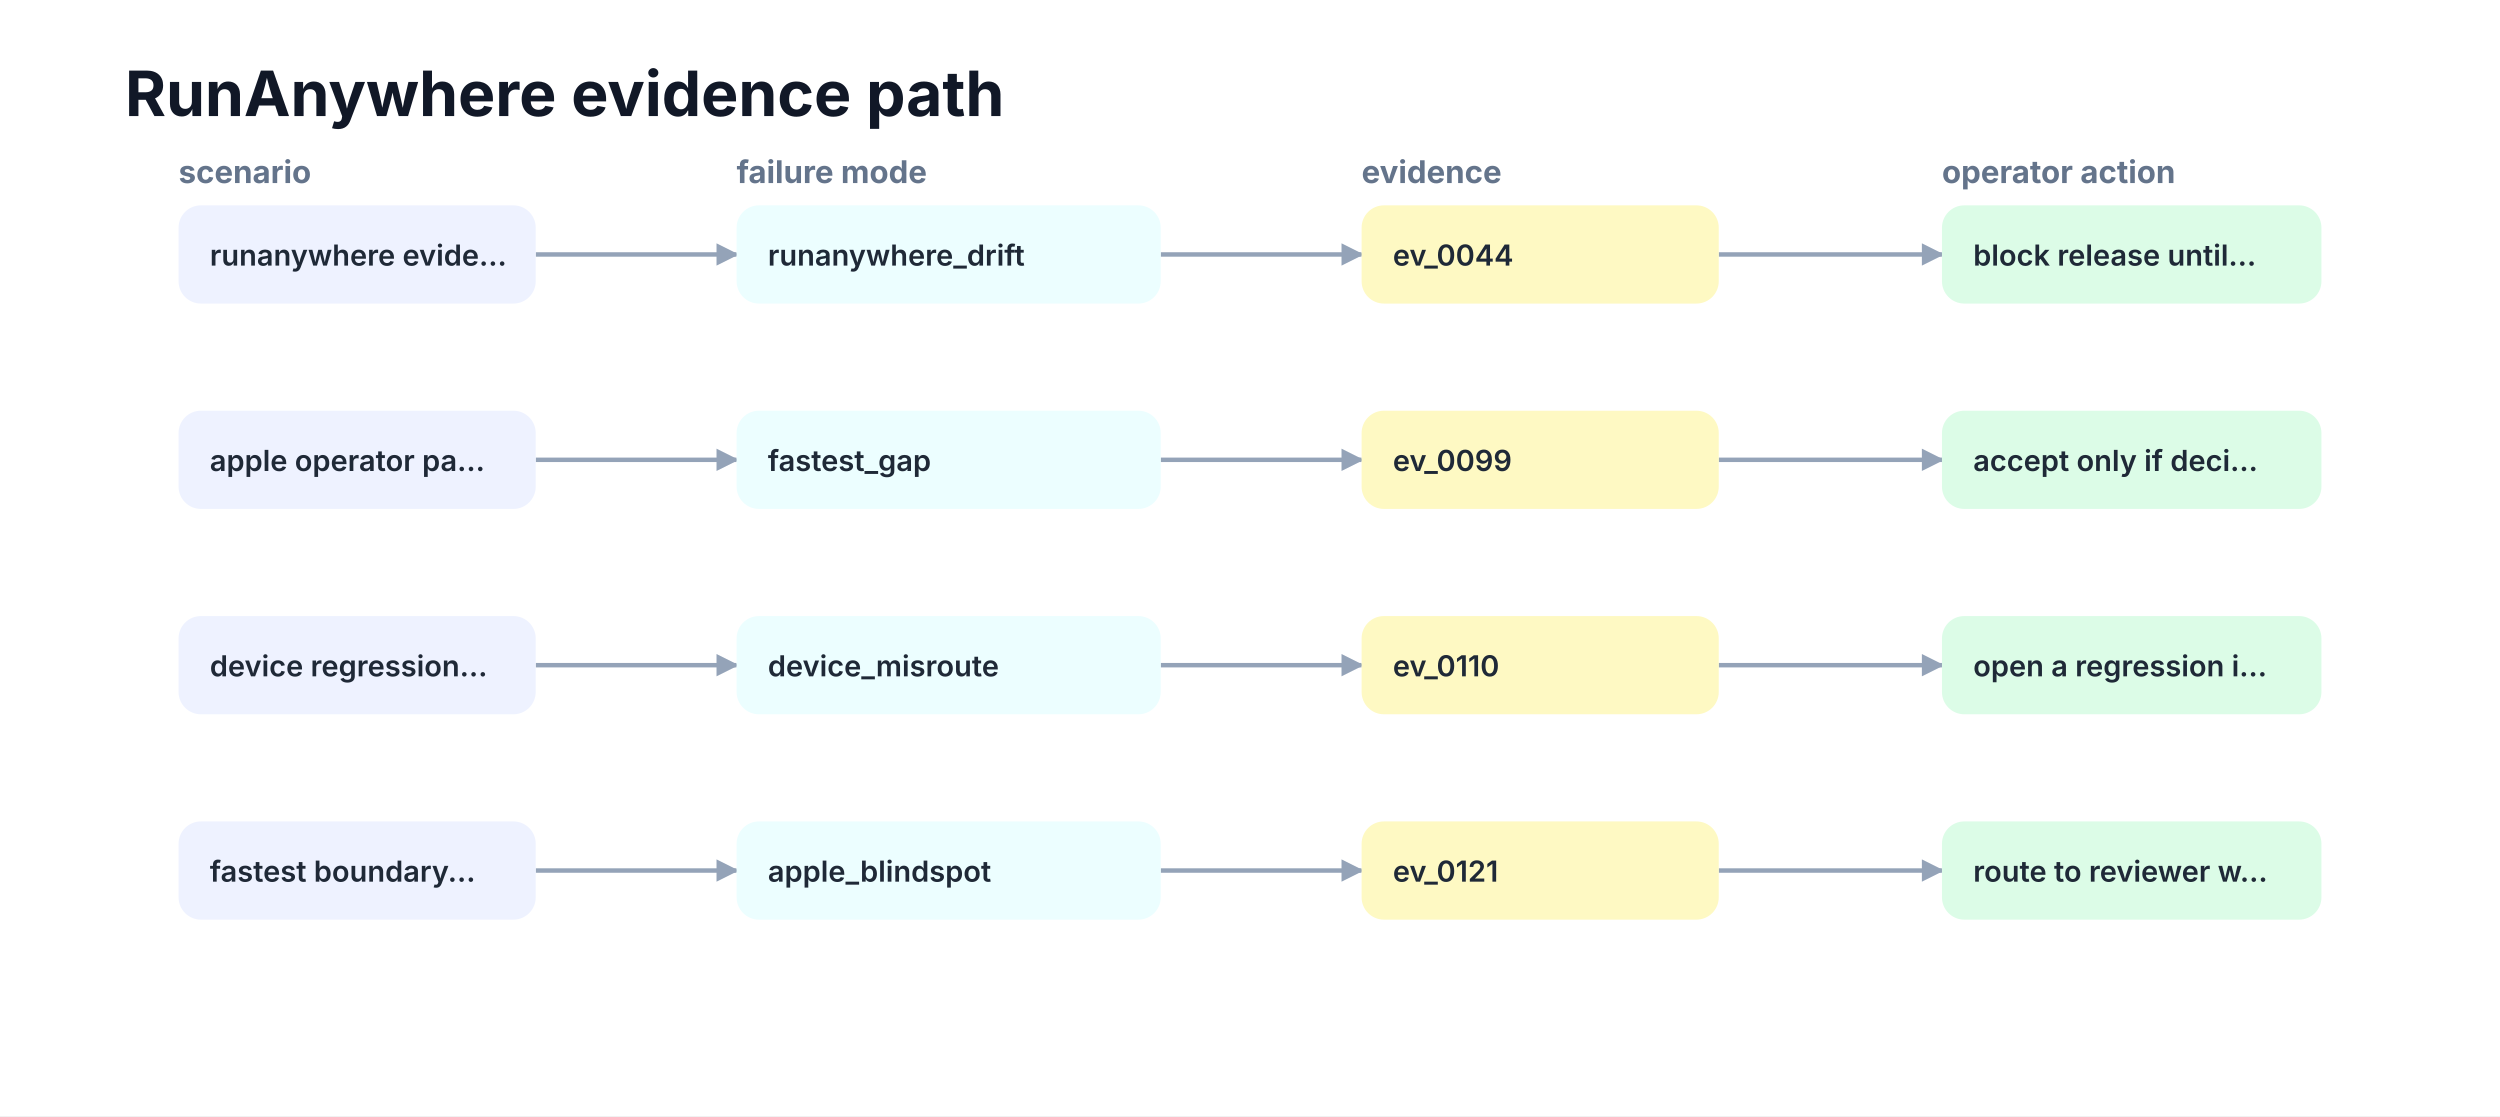
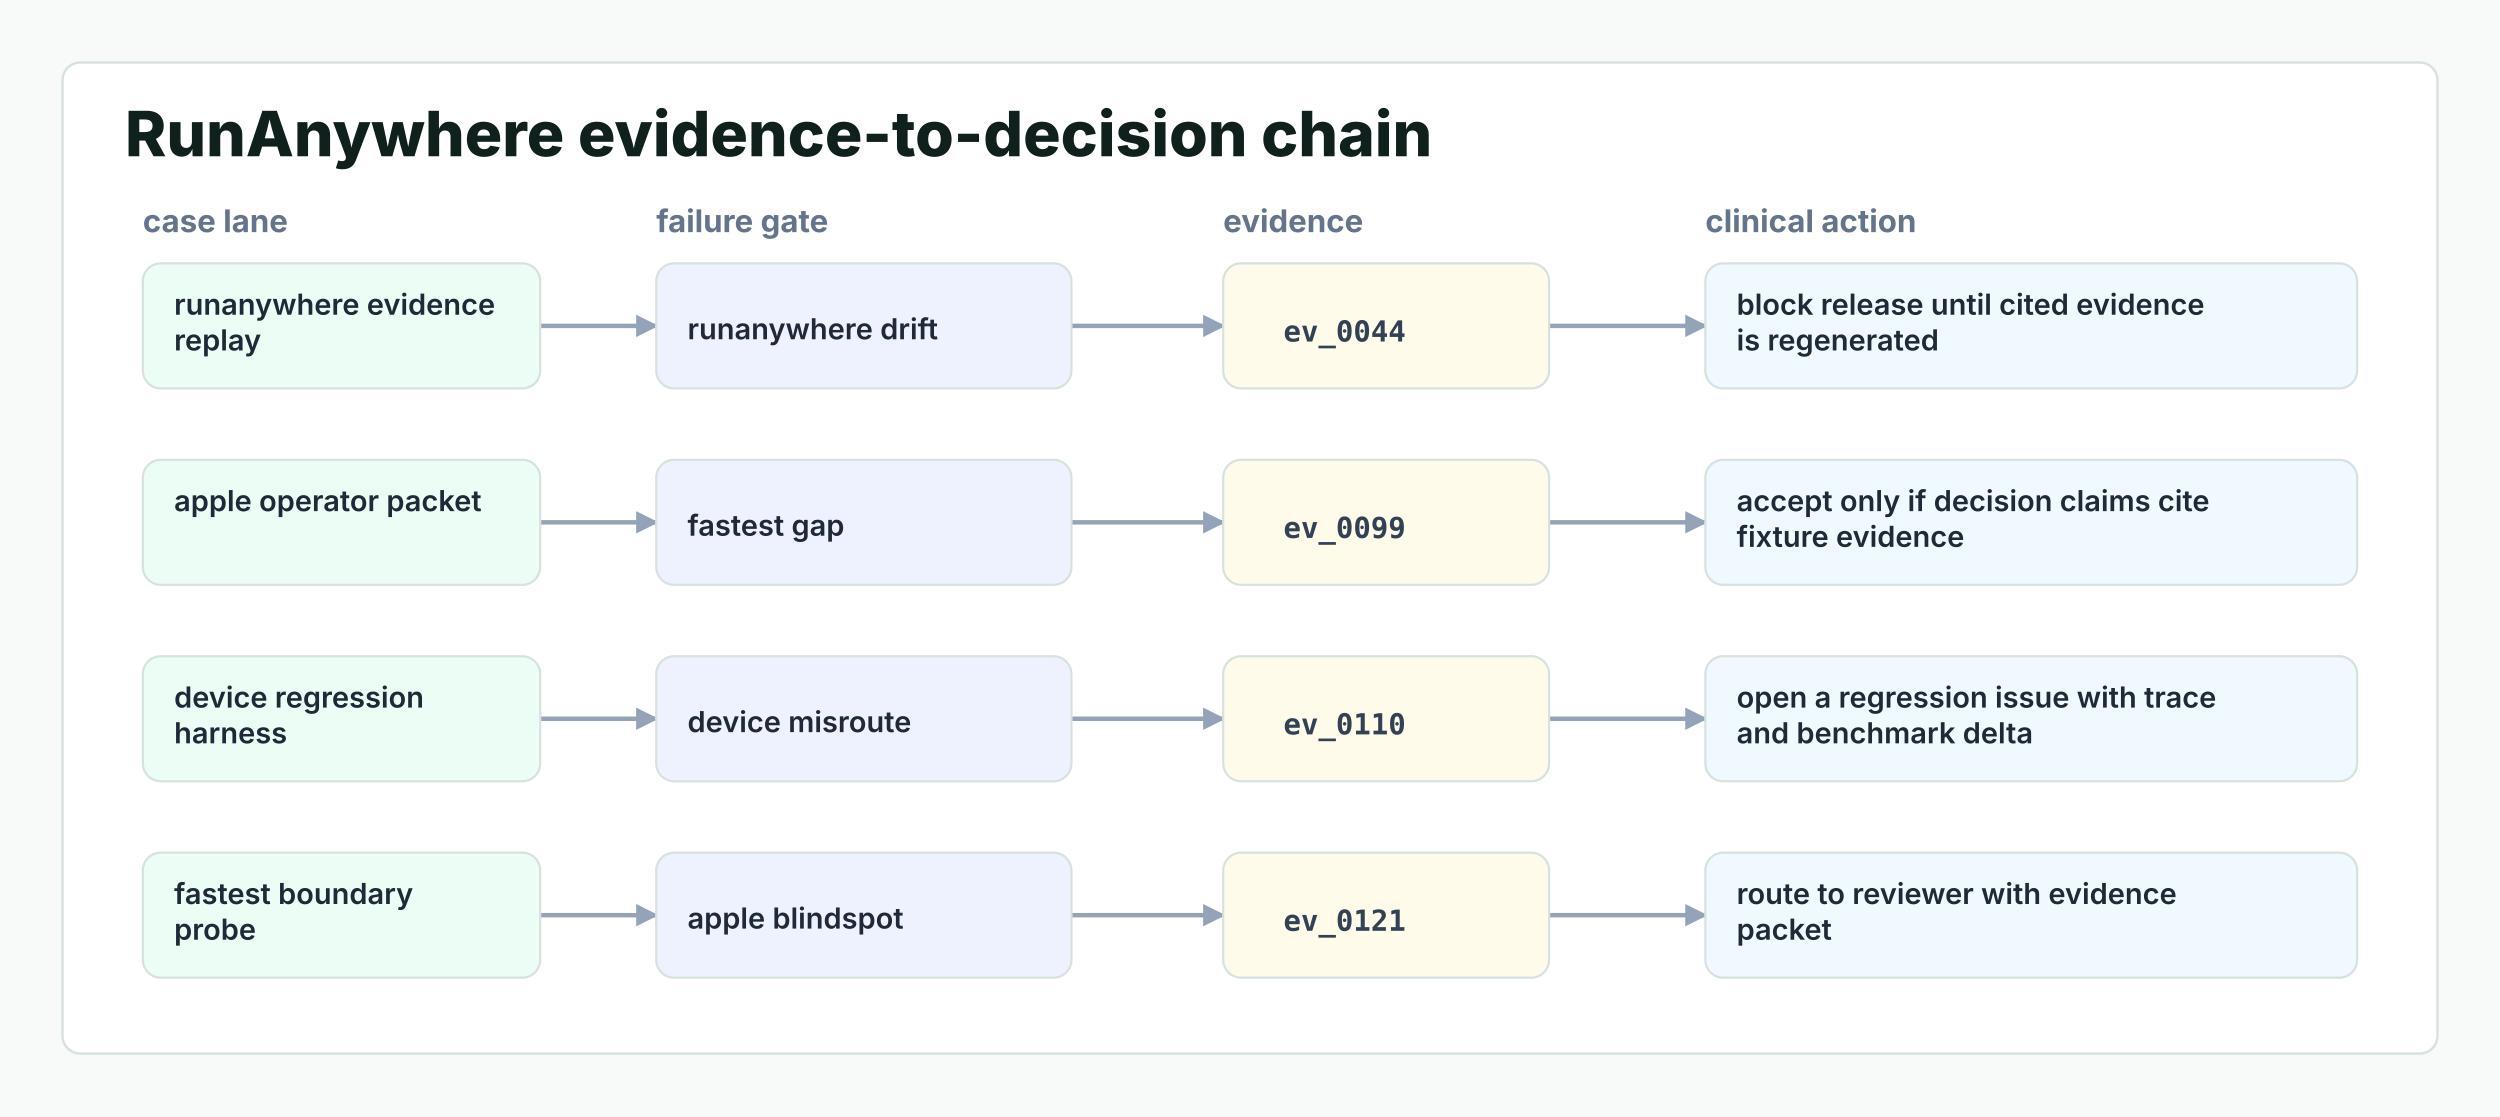
<svg xmlns="http://www.w3.org/2000/svg" width="1120" height="500" viewBox="0 0 1120 500" role="img" aria-label="RunAnywhere evidence map">
  <defs>
    <style>
-       .title { font: 750 28px -apple-system, BlinkMacSystemFont, "Segoe UI", sans-serif; fill:#111827; }
-       .node { font: 600 13px -apple-system, BlinkMacSystemFont, "Segoe UI", sans-serif; fill:#1f2937; }
-       .head { font: 700 14px -apple-system, BlinkMacSystemFont, "Segoe UI", sans-serif; fill:#64748b; }
+       .bg { fill:#f7faf9; }
+       .panel { fill:#ffffff; stroke:#d7e2df; stroke-width:1.1; }
+       .title { font:760 28px -apple-system,BlinkMacSystemFont,"Segoe UI",sans-serif; fill:#10201c; }
+       .node { font:620 13px -apple-system,BlinkMacSystemFont,"Segoe UI",sans-serif; fill:#1f2937; }
+       .head { font:700 14px -apple-system,BlinkMacSystemFont,"Segoe UI",sans-serif; fill:#64748b; }
+       .mono { font:720 13px ui-monospace,SFMono-Regular,Menlo,monospace; fill:#334155; }
      .edge { stroke:#94a3b8; stroke-width:2; fill:none; marker-end:url(#arrow); }
+       .lane { fill:#ecfdf5; stroke:#d7e2df; }
+       .failure { fill:#eef2ff; stroke:#d7e2df; }
+       .evidencebox { fill:#fffbeb; stroke:#d7e2df; }
+       .actionbox { fill:#f0f9ff; stroke:#d7e2df; }
    </style>
    <marker id="arrow" viewBox="0 0 10 10" refX="9" refY="5" markerWidth="5" markerHeight="5" orient="auto-start-reverse">
      <path d="M 0 0 L 10 5 L 0 10 z" fill="#94a3b8" />
    </marker>
  </defs>
-   <rect width="1120" height="500" fill="#ffffff" />
-   <text x="56" y="52" class="title">RunAnywhere evidence path</text>
-   <text x="80" y="82" class="head">scenario</text>
-   <text x="330" y="82" class="head">failure mode</text>
-   <text x="610" y="82" class="head">evidence</text>
-   <text x="870" y="82" class="head">operator action</text>
-   <path d="M240 114 L330 114" class="edge" />
-   <path d="M520 114 L610 114" class="edge" />
-   <path d="M770 114 L870 114" class="edge" />
-   <path d="M240 206 L330 206" class="edge" />
-   <path d="M520 206 L610 206" class="edge" />
-   <path d="M770 206 L870 206" class="edge" />
-   <path d="M240 298 L330 298" class="edge" />
-   <path d="M520 298 L610 298" class="edge" />
-   <path d="M770 298 L870 298" class="edge" />
-   <path d="M240 390 L330 390" class="edge" />
-   <path d="M520 390 L610 390" class="edge" />
-   <path d="M770 390 L870 390" class="edge" />
-   <rect x="80" y="92" width="160" height="44" rx="10" fill="#eef2ff" />
-   <text x="94" y="119" class="node">runanywhere evide...</text>
-   <rect x="330" y="92" width="190" height="44" rx="10" fill="#ecfeff" />
-   <text x="344" y="119" class="node">runanywhere_drift</text>
-   <rect x="610" y="92" width="160" height="44" rx="10" fill="#fef9c3" />
-   <text x="624" y="119" class="node">ev_0044</text>
-   <rect x="870" y="92" width="170" height="44" rx="10" fill="#dcfce7" />
-   <text x="884" y="119" class="node">block release until...</text>
-   <rect x="80" y="184" width="160" height="44" rx="10" fill="#eef2ff" />
-   <text x="94" y="211" class="node">apple operator pa...</text>
-   <rect x="330" y="184" width="190" height="44" rx="10" fill="#ecfeff" />
-   <text x="344" y="211" class="node">fastest_gap</text>
-   <rect x="610" y="184" width="160" height="44" rx="10" fill="#fef9c3" />
-   <text x="624" y="211" class="node">ev_0099</text>
-   <rect x="870" y="184" width="170" height="44" rx="10" fill="#dcfce7" />
-   <text x="884" y="211" class="node">accept only if deci...</text>
-   <rect x="80" y="276" width="160" height="44" rx="10" fill="#eef2ff" />
-   <text x="94" y="303" class="node">device regression...</text>
-   <rect x="330" y="276" width="190" height="44" rx="10" fill="#ecfeff" />
-   <text x="344" y="303" class="node">device_misroute</text>
-   <rect x="610" y="276" width="160" height="44" rx="10" fill="#fef9c3" />
-   <text x="624" y="303" class="node">ev_0110</text>
-   <rect x="870" y="276" width="170" height="44" rx="10" fill="#dcfce7" />
-   <text x="884" y="303" class="node">open a regression i...</text>
-   <rect x="80" y="368" width="160" height="44" rx="10" fill="#eef2ff" />
-   <text x="94" y="395" class="node">fastest boundary...</text>
-   <rect x="330" y="368" width="190" height="44" rx="10" fill="#ecfeff" />
-   <text x="344" y="395" class="node">apple_blindspot</text>
-   <rect x="610" y="368" width="160" height="44" rx="10" fill="#fef9c3" />
-   <text x="624" y="395" class="node">ev_0121</text>
-   <rect x="870" y="368" width="170" height="44" rx="10" fill="#dcfce7" />
-   <text x="884" y="395" class="node">route to reviewer w...</text>
+   <rect class="bg" width="1120" height="500" />
+   <rect class="panel" x="28" y="28" width="1064" height="444" rx="8" />
+   <text x="56" y="70" class="title">RunAnywhere evidence-to-decision chain</text>
+   <text x="64" y="104" class="head">case lane</text>
+   <text x="294" y="104" class="head">failure gate</text>
+   <text x="548" y="104" class="head">evidence</text>
+   <text x="764" y="104" class="head">clinical action</text>
+   <path d="M242 146 L294 146" class="edge" />
+   <path d="M480 146 L548 146" class="edge" />
+   <path d="M694 146 L764 146" class="edge" />
+   <path d="M242 234 L294 234" class="edge" />
+   <path d="M480 234 L548 234" class="edge" />
+   <path d="M694 234 L764 234" class="edge" />
+   <path d="M242 322 L294 322" class="edge" />
+   <path d="M480 322 L548 322" class="edge" />
+   <path d="M694 322 L764 322" class="edge" />
+   <path d="M242 410 L294 410" class="edge" />
+   <path d="M480 410 L548 410" class="edge" />
+   <path d="M694 410 L764 410" class="edge" />
+   <rect class="lane" x="64" y="118" width="178" height="56" rx="8" />
+   <text class="node" x="78" y="141">
+     <tspan x="78" dy="0">runanywhere evidence</tspan>
+     <tspan x="78" dy="16">replay</tspan>
+   </text>
+   <rect class="failure" x="294" y="118" width="186" height="56" rx="8" />
+   <text x="308" y="152" class="node">runanywhere drift</text>
+   <rect class="evidencebox" x="548" y="118" width="146" height="56" rx="8" />
+   <text x="575" y="153" class="mono">ev_0044</text>
+   <rect class="actionbox" x="764" y="118" width="292" height="56" rx="8" />
+   <text class="node" x="778" y="141">
+     <tspan x="778" dy="0">block release until cited evidence</tspan>
+     <tspan x="778" dy="16">is regenerated</tspan>
+   </text>
+   <rect class="lane" x="64" y="206" width="178" height="56" rx="8" />
+   <text class="node" x="78" y="229">
+     <tspan x="78" dy="0">apple operator packet</tspan>
+   </text>
+   <rect class="failure" x="294" y="206" width="186" height="56" rx="8" />
+   <text x="308" y="240" class="node">fastest gap</text>
+   <rect class="evidencebox" x="548" y="206" width="146" height="56" rx="8" />
+   <text x="575" y="241" class="mono">ev_0099</text>
+   <rect class="actionbox" x="764" y="206" width="292" height="56" rx="8" />
+   <text class="node" x="778" y="229">
+     <tspan x="778" dy="0">accept only if decision claims cite</tspan>
+     <tspan x="778" dy="16">fixture evidence</tspan>
+   </text>
+   <rect class="lane" x="64" y="294" width="178" height="56" rx="8" />
+   <text class="node" x="78" y="317">
+     <tspan x="78" dy="0">device regression</tspan>
+     <tspan x="78" dy="16">harness</tspan>
+   </text>
+   <rect class="failure" x="294" y="294" width="186" height="56" rx="8" />
+   <text x="308" y="328" class="node">device misroute</text>
+   <rect class="evidencebox" x="548" y="294" width="146" height="56" rx="8" />
+   <text x="575" y="329" class="mono">ev_0110</text>
+   <rect class="actionbox" x="764" y="294" width="292" height="56" rx="8" />
+   <text class="node" x="778" y="317">
+     <tspan x="778" dy="0">open a regression issue with trace</tspan>
+     <tspan x="778" dy="16">and benchmark delta</tspan>
+   </text>
+   <rect class="lane" x="64" y="382" width="178" height="56" rx="8" />
+   <text class="node" x="78" y="405">
+     <tspan x="78" dy="0">fastest boundary</tspan>
+     <tspan x="78" dy="16">probe</tspan>
+   </text>
+   <rect class="failure" x="294" y="382" width="186" height="56" rx="8" />
+   <text x="308" y="416" class="node">apple blindspot</text>
+   <rect class="evidencebox" x="548" y="382" width="146" height="56" rx="8" />
+   <text x="575" y="417" class="mono">ev_0121</text>
+   <rect class="actionbox" x="764" y="382" width="292" height="56" rx="8" />
+   <text class="node" x="778" y="405">
+     <tspan x="778" dy="0">route to reviewer with evidence</tspan>
+     <tspan x="778" dy="16">packet</tspan>
+   </text>
</svg>
